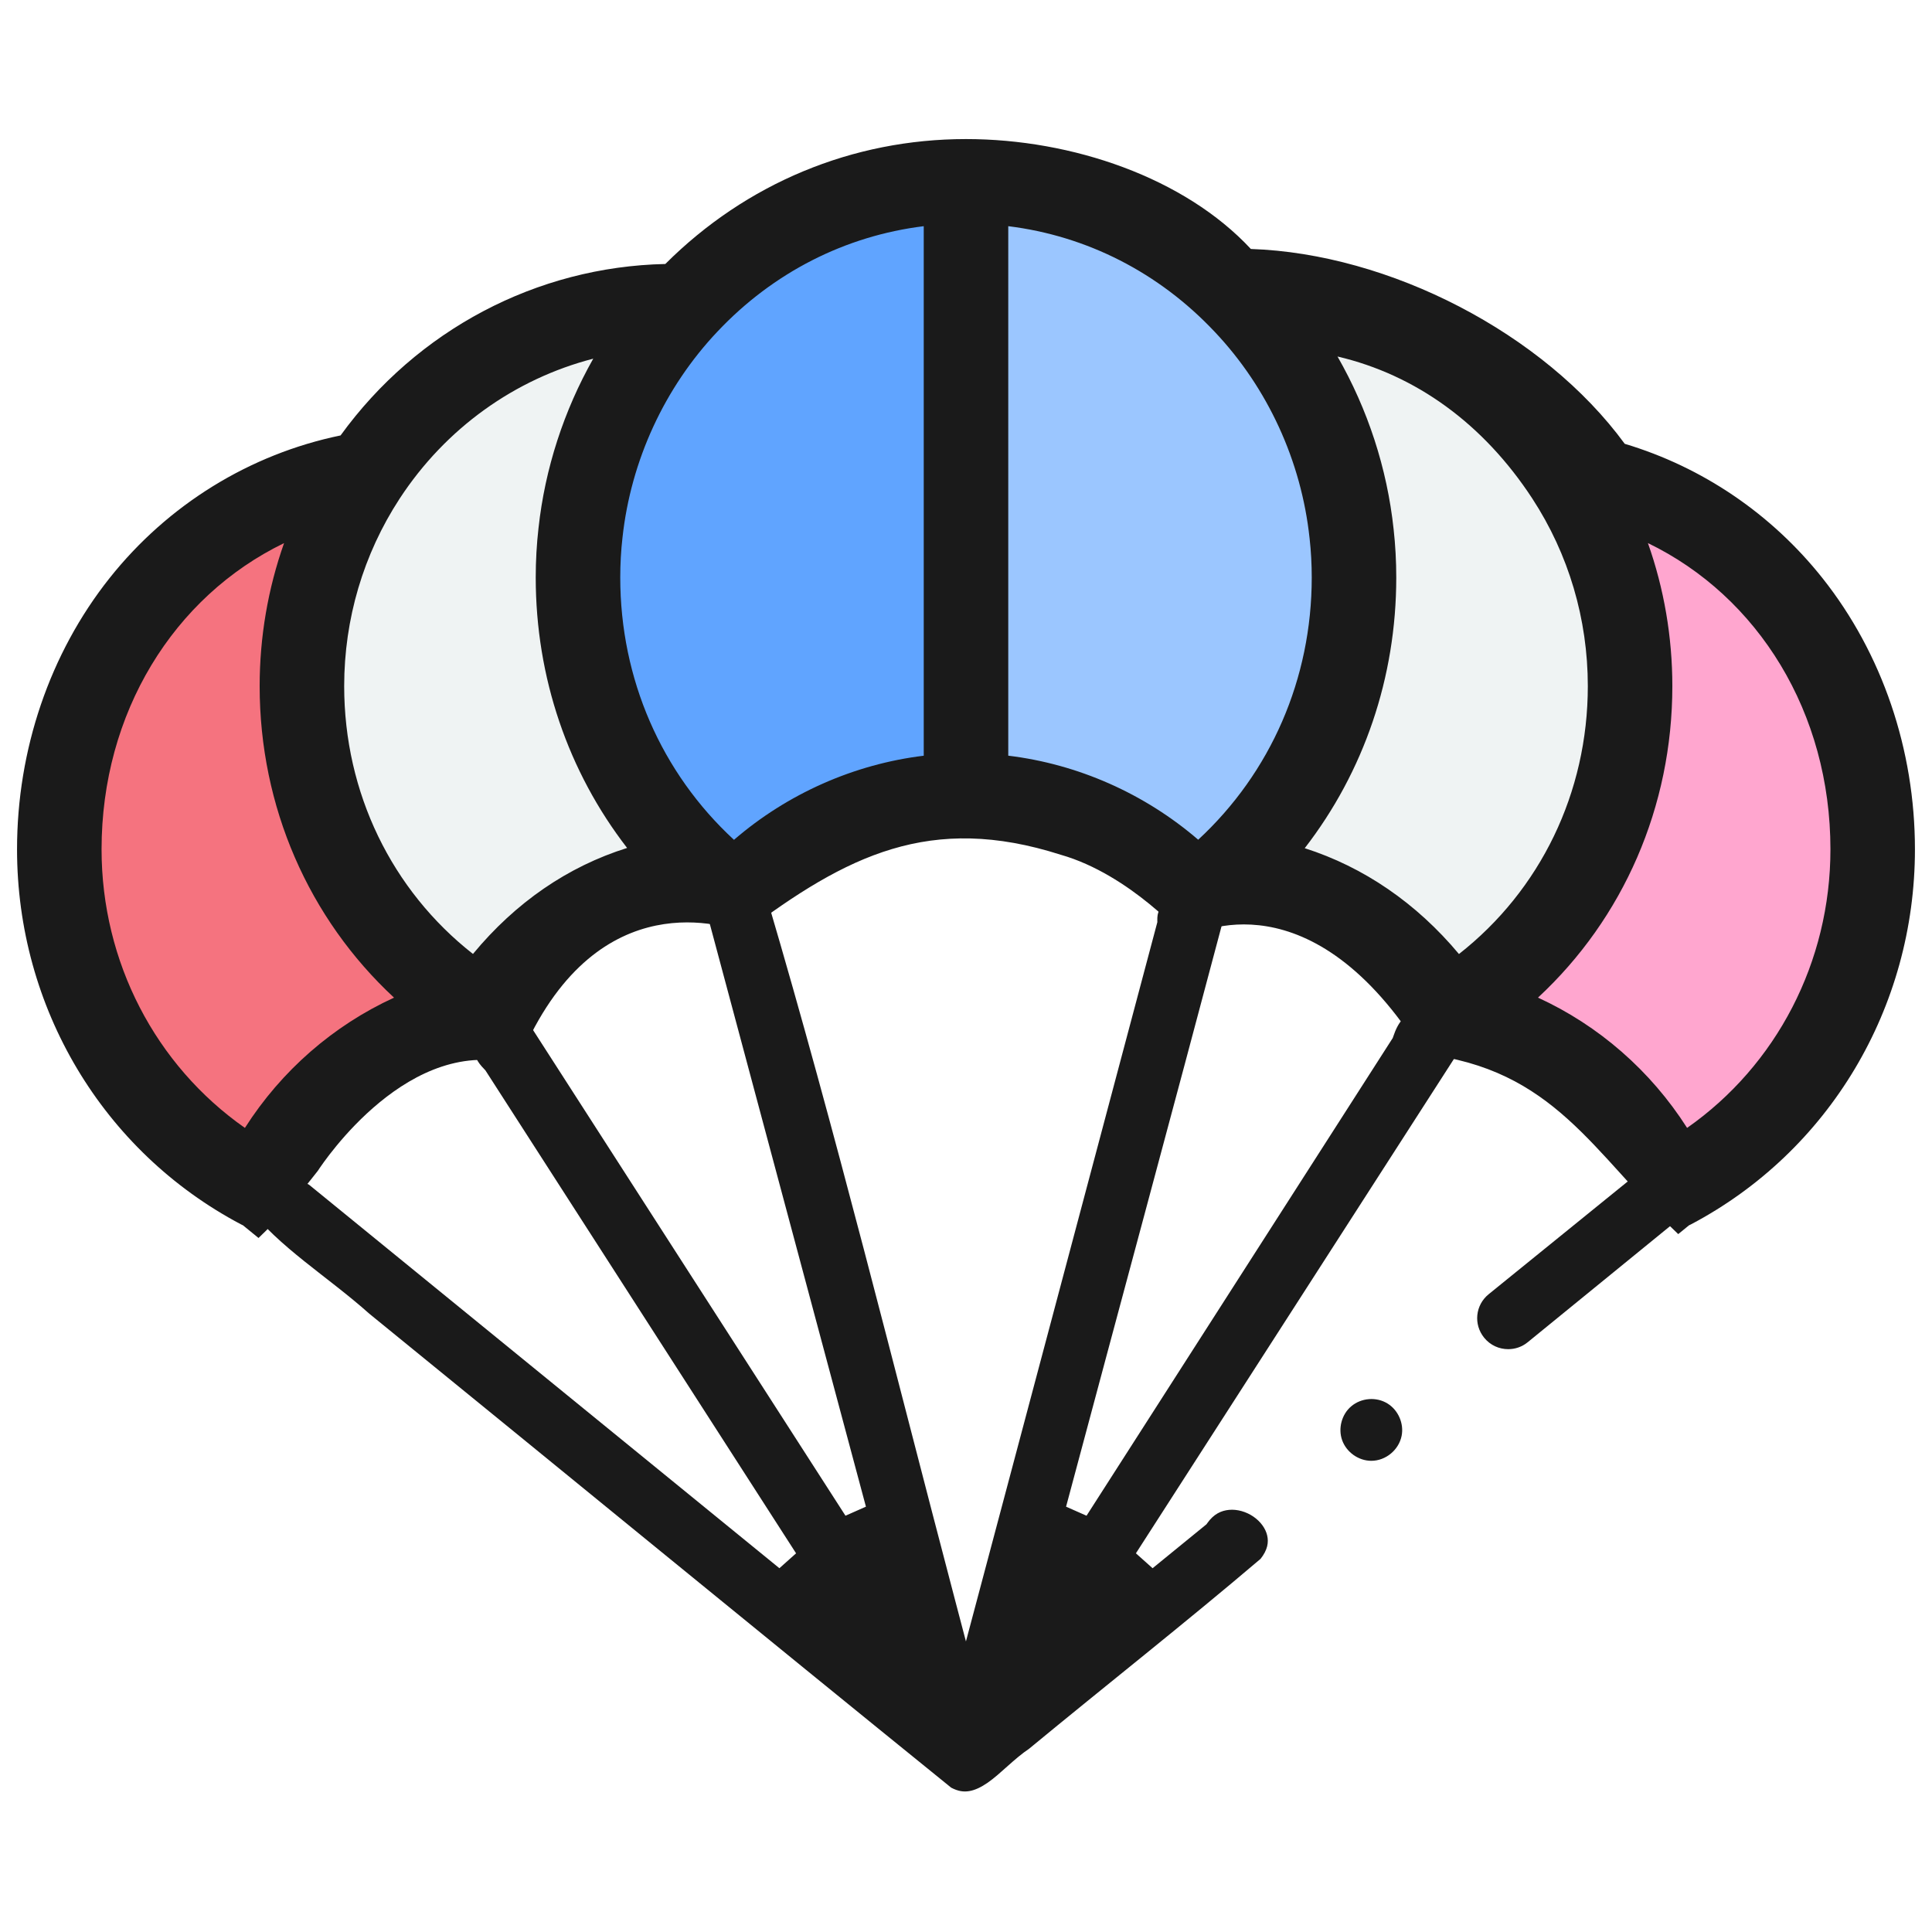
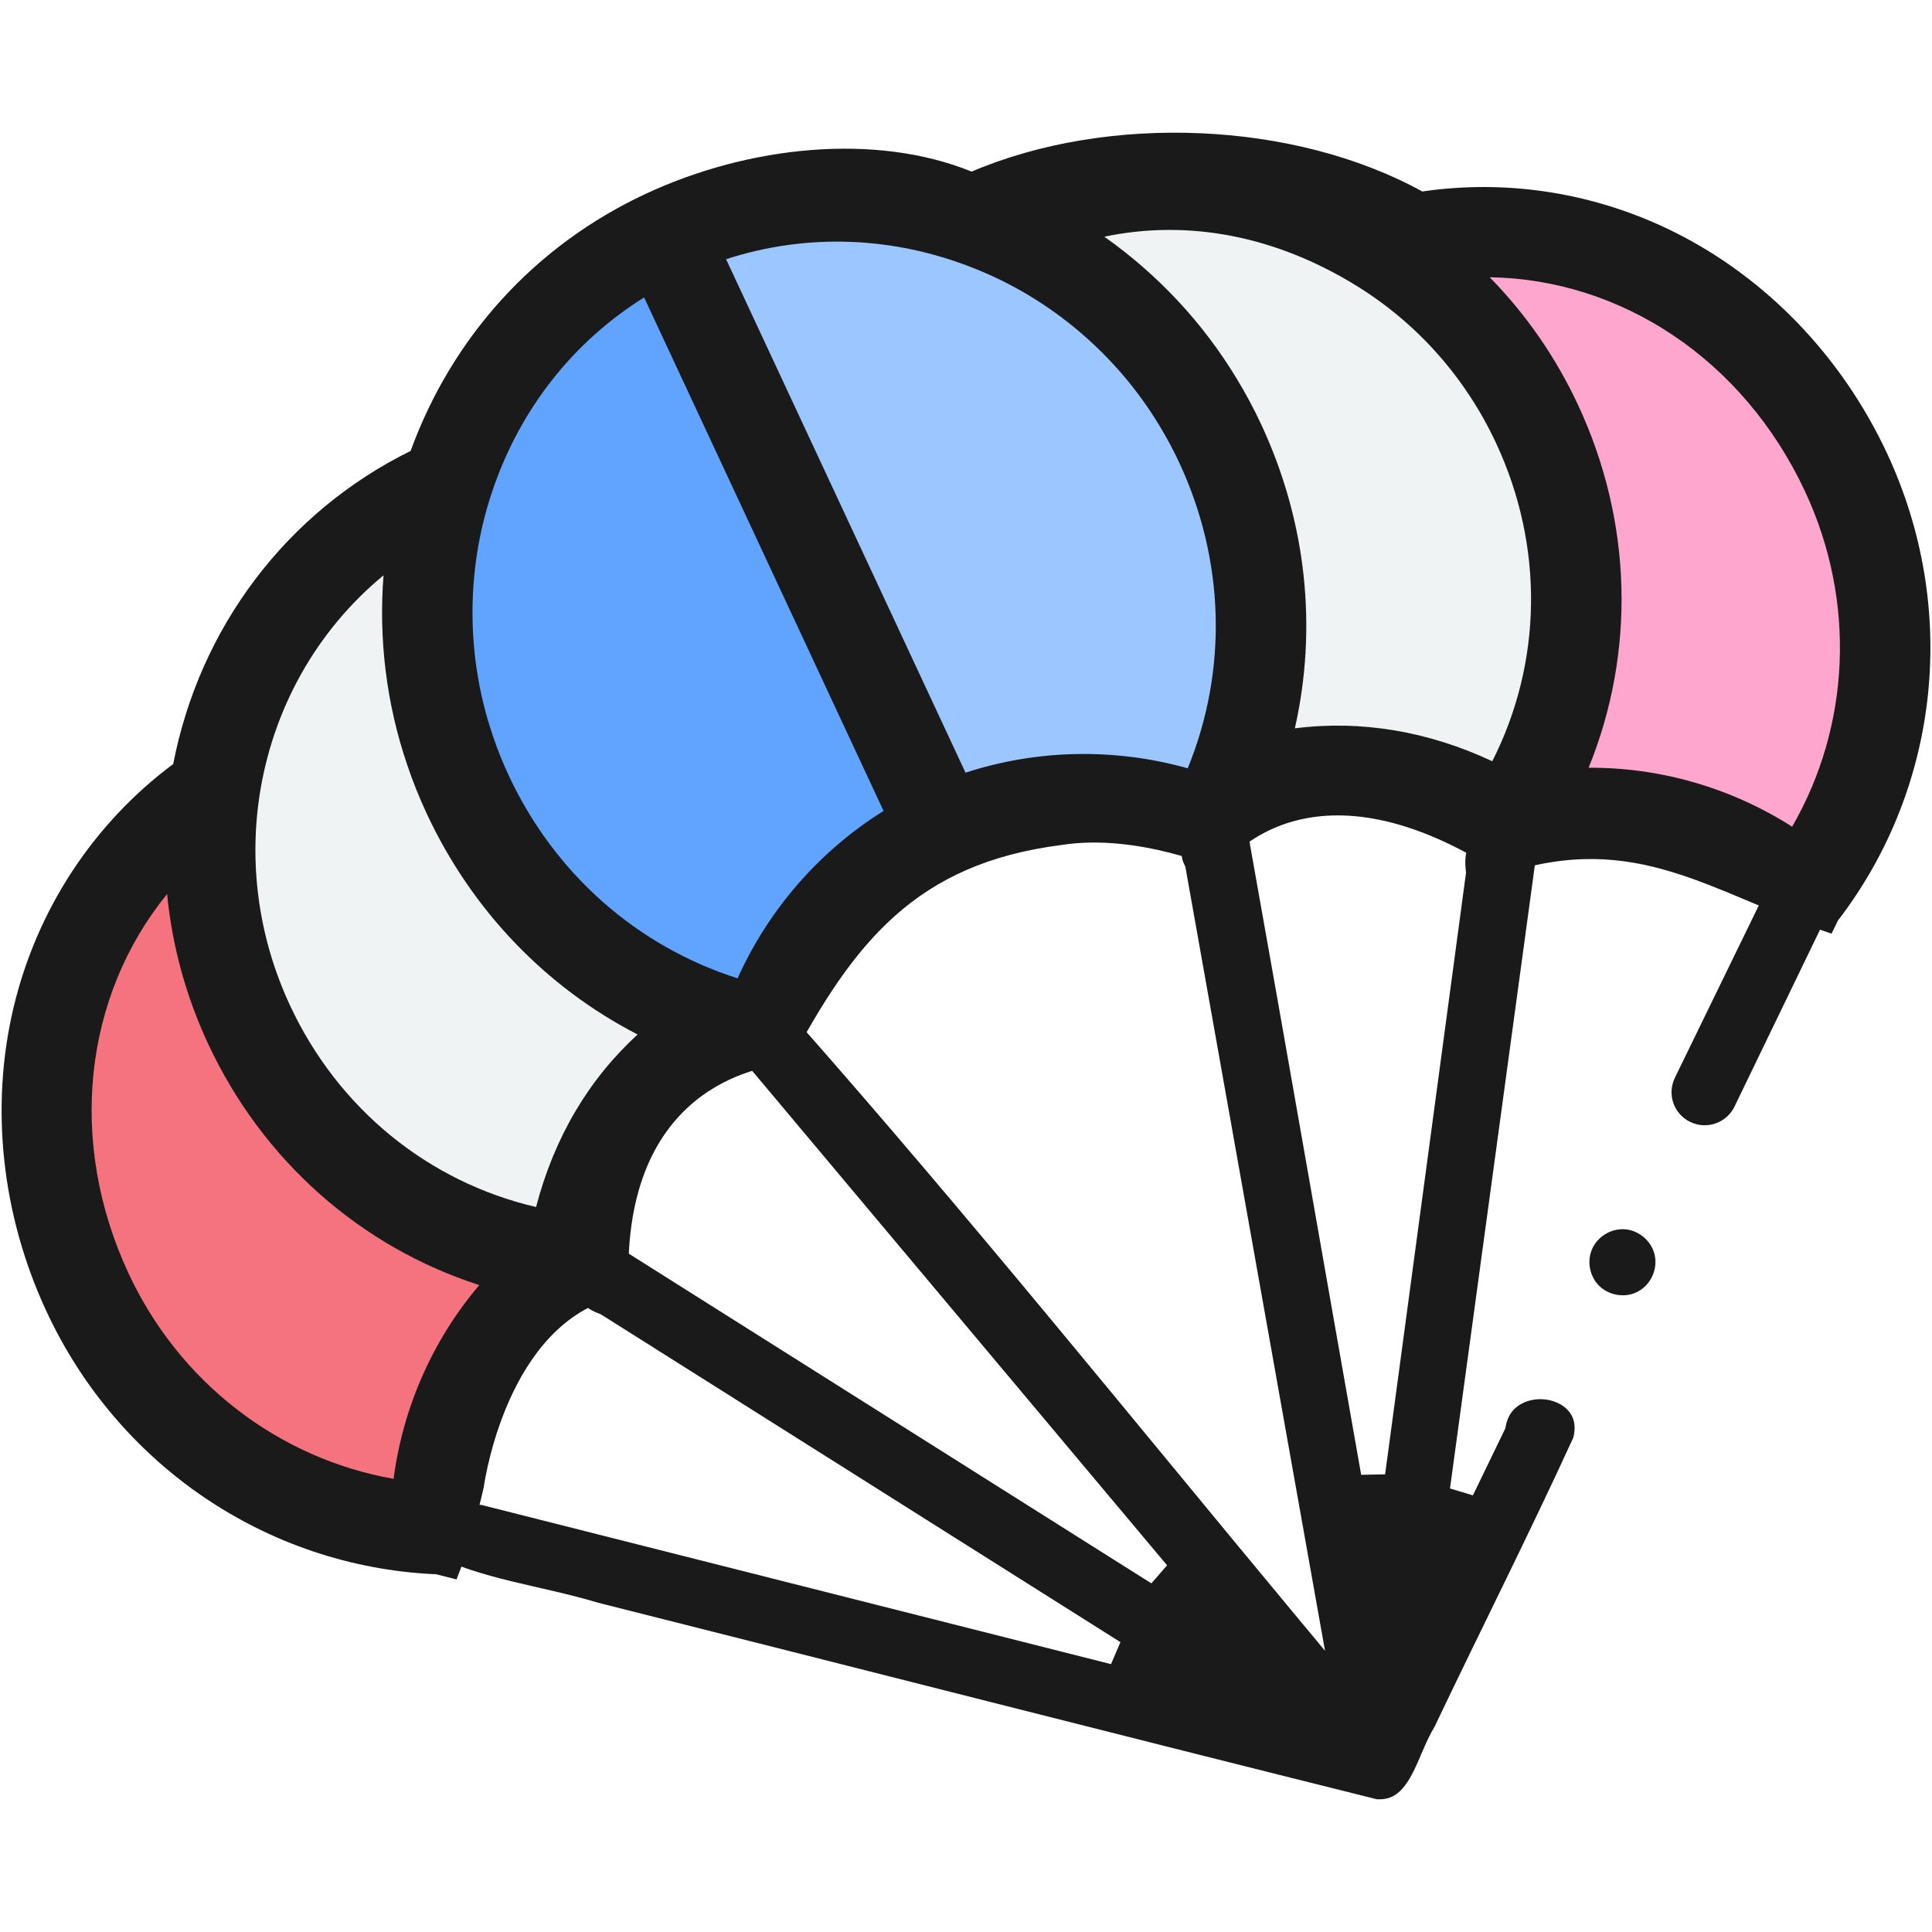
<svg xmlns="http://www.w3.org/2000/svg" xmlns:xlink="http://www.w3.org/1999/xlink" height="512pt" viewBox="0 0 512 512" width="512pt" version="1.1" id="svg11">
  <defs id="defs11">
    <linearGradient id="linearGradient26">
      <stop style="stop-color:#404040;stop-opacity:1;" offset="0.578" id="stop26" />
      <stop style="stop-color:#b6b6b6;stop-opacity:1;" offset="0.615" id="stop27" />
    </linearGradient>
-     <linearGradient xlink:href="#linearGradient26" id="linearGradient27" x1="255.998" y1="5.876" x2="255.998" y2="508.839" gradientUnits="userSpaceOnUse" />
+     <linearGradient xlink:href="#linearGradient26" id="linearGradient27" x1="255.998" y1="5.876" x2="255.998" y2="508.839" gradientUnits="userSpaceOnUse" gradientTransform="matrix(0.9697493,-0.4522015,0.4522015,0.9697493,-93.80425,131.3928)" />
  </defs>
-   <path d="m 94.309,126.006 c -45.977,8.553 -78.592,49.661 -78.592,99.072 0,38.959 21.669,72.726 53.362,89.478 10.946,-23.59 32.546,-41.016 58.441,-45.846 0.109,-0.179 -2.017,-0.337 -1.881,-0.521" fill="#f5737f" id="path1" style="stroke-width:1.12" />
-   <path d="m 385.264,268.189 c 0.14,0.179 -0.871,0.341 -0.757,0.521 25.896,4.83 47.469,22.256 58.419,45.846 31.71,-16.752 53.358,-50.518 53.358,-89.478 0,-49.411 -32.585,-90.519 -78.566,-99.072" fill="#ffa6cf" id="path2" style="stroke-width:1.12" />
-   <g fill="#eff3f3" id="g7" transform="matrix(1.12,0,0,1.12,-30.71977,-29.4463)">
+   <path d="m 54.632,210.941 c -40.718,29.085 -53.758,83.698 -31.415,131.615 17.617,37.781 53.901,60.727 92.21,62.64 -0.052,-27.826 13.014,-54.492 35.942,-70.886 0.025,-0.223 -2.108,0.585 -2.06,0.346" fill="#f5737f" id="path1" style="stroke-width:1.198" />
+   <path d="m 401.081,217.252 c 0.217,0.111 -0.69,0.725 -0.499,0.847 27.296,-7.026 56.097,0.117 77.384,18.041 23.176,-30.584 28.899,-73.118 11.282,-110.899 -22.344,-47.917 -72.532,-73.046 -120.99,-60.547" fill="#ffa6cf" id="path2" style="stroke-width:1.198" />
+   <g fill="#eff3f3" id="g7" transform="matrix(1.086119,-0.5064657,0.5064657,1.086119,-136.9104,116.7288)">
    <path d="m 186.941,98.727 c -30.57,0 -57.516,15.902 -73.316,40.07 -9.312,14.27 -14.758,31.398 -14.758,49.84 0,32.73 17.129,61.367 42.73,77.109 11.934,-17.996 29.504,-30.316 51.973,-32.117" id="path6" />
    <path d="m 318.152,233.605 c 22.57,1.723 40.25,14.07 52.254,32.141 25.598,-15.738 42.727,-44.379 42.727,-77.109 0,-18.441 -5.441,-35.57 -14.754,-49.84 C 382.578,114.633 357.637,98.73 327.062,98.73" id="path7" />
  </g>
-   <path d="m 182.001,80.169 c -15.343,16.214 -25.598,37.459 -28.166,61.062 -0.446,3.881 -0.661,7.809 -0.661,11.812 0,34.282 16.096,64.706 40.994,83.86 0.446,0.048 0.866,0.144 1.291,0.214 1.299,-1.369 2.638,-2.708 4.025,-3.977 13.387,-12.447 30.726,-20.519 49.879,-22.076 2.183,-0.158 4.41,-0.254 6.637,-0.254 V 48.052 c -29.059,0 -55.313,12.307 -73.999,32.117 z m 0,0" fill="#60a4ff" id="path8" style="stroke-width:1.12;fill:#60a4ff;fill-opacity:1" />
-   <path d="m 358.191,141.463 c -2.52,-23.669 -12.775,-44.984 -28.14,-61.224 C 311.366,60.381 285.085,48.052 256,48.052 V 210.811 h 0.026 c 2.354,0 4.681,0.096 6.991,0.28 19.171,1.627 36.514,9.791 49.879,22.33 1.295,1.199 2.542,2.45 3.763,3.741 0.354,-0.07 0.709,-0.136 1.085,-0.162 24.942,-19.176 41.081,-49.652 41.081,-83.956 0,-3.902 -0.21,-7.787 -0.634,-11.581 z m 0,0" fill="#9bc6ff" id="path9" style="stroke-width:1.12;fill:#9bc6ff;fill-opacity:1" />
-   <path id="path29" style="fill:url(#linearGradient27);stroke-width:1.12;fill-rule:nonzero" d="M 416.432 296.861 C 414.793 295.185 413.214 293.647 411.715 292.305 L 408.697 290.676 C 411.412 292.548 413.997 294.616 416.432 296.861 z " />
-   <g id="g29">
-     <path style="baseline-shift:baseline;display:inline;overflow:visible;vector-effect:none;enable-background:accumulate;stop-color:#000000;stop-opacity:1;opacity:1;fill:#1a1a1a" d="m 362.807,370.781 c 1.702,-0.128 3.44,0.256 4.926,1.18 l 0.002,0.002 c 2.822,1.752 4.365,5.303 3.709,8.557 -0.756,3.749 -4.211,6.609 -8.037,6.609 -3.376,0 -6.574,-2.266 -7.719,-5.445 -1.122,-3.128 -0.131,-6.869 2.408,-9.002 l 0.002,-0.002 0.002,-0.002 c 1.34,-1.129 3.005,-1.769 4.707,-1.896 z" id="path41" />
-     <path style="baseline-shift:baseline;display:inline;overflow:visible;vector-effect:none;enable-background:accumulate;stop-color:#000000;stop-opacity:1;opacity:1;fill:#1a1a1a" d="m 188.041,234.828 c 4.506,-0.345 11.754,1.545 15.412,3.908 18.064,61.275 33.365,123.399 49.646,185.293 l 2.885,10.965 2.916,-10.957 c 15.9,-59.748 31.799,-119.498 47.699,-179.246 l 0.111,-0.412 -0.01,-0.426 c -0.052,-2.303 0.609,-3.202 1.854,-4.021 1.245,-0.82 3.376,-1.306 5.762,-1.199 2.386,0.106 4.973,0.776 6.963,1.756 1.593,0.784 2.559,1.72 3.105,2.488 -13.827,52.099 -27.93,104.197 -41.865,156.309 l 5.424,2.395 c 26.985,-42.097 53.969,-84.196 80.953,-126.293 l 0.201,-0.312 0.117,-0.354 c 1.424,-4.253 3.158,-5.679 5.182,-6.076 1.907,-0.374 4.886,0.482 8.432,2.785 0.693,1.79 1.533,3.54 2.18,5.037 0.796,1.843 0.891,3.093 0.789,3.404 l -84.77,131.773 4.42,3.949 14.291,-11.652 0.234,-0.332 c 1.674,-2.361 3.624,-3.284 5.766,-3.482 2.141,-0.198 4.506,0.483 6.4,1.773 1.895,1.291 3.247,3.13 3.678,5.012 0.422,1.844 0.12,3.824 -1.752,6.197 -20.12,17.119 -40.98,33.515 -61.463,50.422 l 0.248,-0.184 c -4.121,2.742 -7.64,6.685 -11.09,9.076 -1.725,1.196 -3.359,1.98 -4.889,2.234 -1.485,0.247 -2.937,0.069 -4.795,-0.906 C 200.575,432.039 149.308,390.004 97.885,348.158 86.693,338.167 73.918,330.592 65.479,319.525 l -0.07,-0.092 -0.076,-0.086 c -3.362,-3.767 -3.738,-6.018 -3.617,-6.551 0.06,-0.267 0.132,-0.421 0.604,-0.744 0.471,-0.323 1.347,-0.685 2.504,-0.914 4.587,-0.907 13.144,0.632 17.062,2.814 41.554,33.88 83.11,67.76 124.664,101.641 l 4.418,-3.947 c -27.392,-42.583 -54.783,-85.167 -82.176,-127.75 l -0.17,-0.262 -0.219,-0.223 c -2.26,-2.29 -2.506,-3.614 -2.393,-4.393 0.113,-0.779 0.824,-1.822 2.504,-2.951 2.898,-1.948 7.848,-3.414 11.896,-4.422 27.883,43.346 55.767,86.691 83.65,130.037 l 5.42,-2.4 C 216.365,350.396 200.241,290.075 187.123,241.184 l -0.164,-0.607 -0.393,-0.49 c -1.191,-1.487 -1.782,-2.653 -1.984,-3.338 -0.202,-0.685 -0.101,-0.767 -0.074,-0.818 0.054,-0.102 1.145,-0.919 3.533,-1.102 z" id="path40" />
-     <path style="baseline-shift:baseline;display:inline;overflow:visible;vector-effect:none;enable-background:accumulate;stop-color:#000000;stop-opacity:1;opacity:1;fill:#1a1a1a" d="m 439.822,310.348 c 2.203,-0.097 4.538,0.022 6.359,0.418 1.822,0.395 2.964,1.11 3.271,1.527 0.02,0.028 0.391,2.058 -0.688,4.682 -1.079,2.624 -3.184,5.611 -5.867,7.713 l -0.023,0.018 -38.01,30.992 c -1.53,1.25 -3.348,1.844 -5.172,1.844 -2.387,0 -4.731,-1.013 -6.363,-3.016 -2.883,-3.539 -2.364,-8.652 1.176,-11.539 l 39.143,-31.738 c 0.203,-0.068 0.235,-0.095 0.549,-0.172 1.319,-0.322 3.422,-0.632 5.625,-0.729 z" id="path42" />
+   <path d="m 118.944,126.836 c -7.547,22.661 -7.885,47.901 0.298,71.952 1.322,3.965 2.891,7.872 4.701,11.754 15.503,33.245 44.869,55.47 77.675,62.786 0.454,-0.155 0.905,-0.252 1.349,-0.376 0.641,-1.916 1.334,-3.819 2.105,-5.677 7.354,-18.124 20.518,-33.792 38.388,-43.964 2.046,-1.14 4.162,-2.24 6.321,-3.247 L 176.181,62.228 c -28.18,13.14 -48.075,36.947 -57.237,64.608 z m 0,0" fill="#60a4ff" id="path8" style="fill:#60a4ff;fill-opacity:1;stroke-width:1.198" />
+   <path d="M 317.522,106.602 C 304.375,84.789 284.791,68.756 262.547,59.955 235.447,49.147 204.386,49.076 176.181,62.228 l 73.6,157.835 0.025,-0.012 c 2.283,-1.064 4.583,-2.024 6.906,-2.89 19.327,-7.091 39.837,-7.017 58.468,-0.901 1.798,0.577 3.573,1.226 5.34,1.926 0.312,-0.228 0.626,-0.452 0.979,-0.648 15.516,-29.874 17.386,-66.727 1.873,-99.994 -1.765,-3.784 -3.725,-7.457 -5.852,-10.943 z m 0,0" fill="#9bc6ff" id="path9" style="fill:#9bc6ff;fill-opacity:1;stroke-width:1.198" />
+   <path id="path29" style="fill:url(#linearGradient27);fill-rule:nonzero;stroke-width:1.198" d="m 444.271,230.962 c -2.347,-0.884 -4.574,-1.662 -6.634,-2.285 l -3.663,-0.215 c 3.479,0.588 6.921,1.424 10.297,2.5 z" />
+   <g id="g29" transform="matrix(0.9697493,-0.4522015,0.4522015,0.9697493,-93.80425,131.3928)">
+     <path style="baseline-shift:baseline;display:inline;overflow:visible;opacity:1;vector-effect:none;fill:#1a1a1a;enable-background:accumulate;stop-color:#000000;stop-opacity:1" d="m 362.807,370.781 c 1.702,-0.128 3.44,0.256 4.926,1.18 l 0.002,0.002 c 2.822,1.752 4.365,5.303 3.709,8.557 -0.756,3.749 -4.211,6.609 -8.037,6.609 -3.376,0 -6.574,-2.266 -7.719,-5.445 -1.122,-3.128 -0.131,-6.869 2.408,-9.002 l 0.002,-0.002 0.002,-0.002 c 1.34,-1.129 3.005,-1.769 4.707,-1.896 z" id="path41" />
+     <path style="baseline-shift:baseline;display:inline;overflow:visible;opacity:1;vector-effect:none;fill:#1a1a1a;enable-background:accumulate;stop-color:#000000;stop-opacity:1" d="m 188.041,234.828 c 4.506,-0.345 11.754,1.545 15.412,3.908 18.064,61.275 33.365,123.399 49.646,185.293 l 2.885,10.965 2.916,-10.957 c 15.9,-59.748 31.799,-119.498 47.699,-179.246 l 0.111,-0.412 -0.01,-0.426 c -0.052,-2.303 0.609,-3.202 1.854,-4.021 1.245,-0.82 3.376,-1.306 5.762,-1.199 2.386,0.106 4.973,0.776 6.963,1.756 1.593,0.784 2.559,1.72 3.105,2.488 -13.827,52.099 -27.93,104.197 -41.865,156.309 l 5.424,2.395 c 26.985,-42.097 53.969,-84.196 80.953,-126.293 l 0.201,-0.312 0.117,-0.354 c 1.424,-4.253 3.158,-5.679 5.182,-6.076 1.907,-0.374 4.886,0.482 8.432,2.785 0.693,1.79 1.533,3.54 2.18,5.037 0.796,1.843 0.891,3.093 0.789,3.404 l -84.77,131.773 4.42,3.949 14.291,-11.652 0.234,-0.332 c 1.674,-2.361 3.624,-3.284 5.766,-3.482 2.141,-0.198 4.506,0.483 6.4,1.773 1.895,1.291 3.247,3.13 3.678,5.012 0.422,1.844 0.12,3.824 -1.752,6.197 -20.12,17.119 -40.98,33.515 -61.463,50.422 l 0.248,-0.184 c -4.121,2.742 -7.64,6.685 -11.09,9.076 -1.725,1.196 -3.359,1.98 -4.889,2.234 -1.485,0.247 -2.937,0.069 -4.795,-0.906 C 200.575,432.039 149.308,390.004 97.885,348.158 86.693,338.167 73.918,330.592 65.479,319.525 l -0.07,-0.092 -0.076,-0.086 c -3.362,-3.767 -3.738,-6.018 -3.617,-6.551 0.06,-0.267 0.132,-0.421 0.604,-0.744 0.471,-0.323 1.347,-0.685 2.504,-0.914 4.587,-0.907 13.144,0.632 17.062,2.814 41.554,33.88 83.11,67.76 124.664,101.641 l 4.418,-3.947 c -27.392,-42.583 -54.783,-85.167 -82.176,-127.75 l -0.17,-0.262 -0.219,-0.223 c -2.26,-2.29 -2.506,-3.614 -2.393,-4.393 0.113,-0.779 0.824,-1.822 2.504,-2.951 2.898,-1.948 7.848,-3.414 11.896,-4.422 27.883,43.346 55.767,86.691 83.65,130.037 l 5.42,-2.4 C 216.365,350.396 200.241,290.075 187.123,241.184 l -0.164,-0.607 -0.393,-0.49 c -1.191,-1.487 -1.782,-2.653 -1.984,-3.338 -0.202,-0.685 -0.101,-0.767 -0.074,-0.818 0.054,-0.102 1.145,-0.919 3.533,-1.102 z" id="path40" />
+     <path style="baseline-shift:baseline;display:inline;overflow:visible;opacity:1;vector-effect:none;fill:#1a1a1a;enable-background:accumulate;stop-color:#000000;stop-opacity:1" d="m 439.822,310.348 c 2.203,-0.097 4.538,0.022 6.359,0.418 1.822,0.395 2.964,1.11 3.271,1.527 0.02,0.028 0.391,2.058 -0.688,4.682 -1.079,2.624 -3.184,5.611 -5.867,7.713 l -0.023,0.018 -38.01,30.992 c -1.53,1.25 -3.348,1.844 -5.172,1.844 -2.387,0 -4.731,-1.013 -6.363,-3.016 -2.883,-3.539 -2.364,-8.652 1.176,-11.539 l 39.143,-31.738 c 0.203,-0.068 0.235,-0.095 0.549,-0.172 1.319,-0.322 3.422,-0.632 5.625,-0.729 z" id="path42" />
  </g>
-   <path id="path27" style="fill:#1a1a1a;fill-rule:nonzero;stroke-width:1.12" d="m 256,36.853 c -30.131,0 -58.288,11.734 -79.682,33.105 -34.151,0.731 -65.818,17.501 -86.061,45.435 -24.098,4.974 -45.788,18.361 -61.263,37.865 -15.785,19.902 -24.479,45.404 -24.479,71.82 0,41.961 22.732,80.04 59.329,99.378 0.184,0.096 0.369,0.189 0.557,0.272 l 4.11,3.352 c 5.727,-5.396 10.982,-11.747 15.724,-17.812 1.7,-2.605 24.479,-36.511 52.785,-28.047 19.14,-47.636 53.085,-37.771 60.188,-35.088 27.185,-20.498 49.384,-31.646 83.892,-20.616 18.43,5.257 33.098,22.085 33.098,22.085 3.225,-1.781 33.413,-16.709 62.89,30.68 34.842,3.998 45.001,26.242 67.66,47.767 l 2.842,-2.316 c 0.193,-0.087 0.38,-0.181 0.564,-0.277 36.592,-19.324 59.325,-57.404 59.325,-99.378 0,-26.416 -8.688,-51.918 -24.464,-71.815 C 469.461,136.165 451.121,123.766 430.572,117.615 409.125,88.29 368.189,67.2 331.491,65.981 313.965,47.133 284.21,36.853 256,36.853 Z m -11.2,23.087 V 200.272 c -18.498,2.249 -36.138,10.076 -50.287,22.291 -19.254,-17.762 -30.139,-42.652 -30.139,-69.519 0,-3.592 0.197,-7.136 0.595,-10.601 2.218,-20.388 11.157,-39.769 25.166,-54.574 l 0.013,-0.012 c 14.774,-15.667 33.871,-25.353 54.652,-27.917 z m 22.4,0 c 20.807,2.568 39.922,12.275 54.713,27.999 14.035,14.831 22.964,34.262 25.138,54.71 l 0.009,0.06 c 0.376,3.356 0.565,6.834 0.565,10.334 0,26.836 -10.869,51.712 -30.088,69.492 -14.21,-12.224 -31.827,-20.029 -50.338,-22.273 z m 87.255,34.54 c 20.729,4.847 38.652,17.799 51.628,37.648 9.621,14.739 14.706,31.924 14.706,49.699 0,28.249 -12.6,54.111 -34.151,71.002 -11.257,-13.488 -25.231,-23.053 -40.872,-28.049 15.641,-20.208 24.259,-45.206 24.259,-71.736 0,-4.323 -0.236,-8.623 -0.7,-12.788 -1.724,-16.157 -6.859,-31.798 -14.87,-45.776 z m -197.238,0.57 c -7.783,13.768 -12.788,29.107 -14.508,44.905 -0.486,4.244 -0.735,8.649 -0.735,13.09 0,26.512 8.607,51.484 24.217,71.67 -15.719,4.935 -29.541,14.425 -40.85,28.093 -21.538,-16.888 -34.129,-42.74 -34.129,-70.98 0,-17.767 5.083,-34.955 14.7,-49.69 12.219,-18.686 30.564,-31.728 51.306,-37.087 z m 279.501,48.873 c 29.291,14.193 48.366,44.987 48.366,81.155 0,29.872 -14.316,57.256 -37.985,73.828 -9.673,-15.181 -23.449,-27.159 -39.514,-34.526 22.592,-20.974 35.603,-50.545 35.603,-82.553 0,-13.042 -2.205,-25.834 -6.47,-37.904 z m -361.44,0.009 c -4.261,12.071 -6.467,24.858 -6.467,37.896 0,32.012 13.012,61.582 35.613,82.56 -16.069,7.363 -29.851,19.342 -39.52,34.519 -23.673,-16.581 -37.988,-43.964 -37.988,-73.828 0,-36.159 19.076,-66.945 48.362,-81.146 z" />
+   <path id="path27" style="fill:#1a1a1a;fill-rule:nonzero;stroke-width:1.198" d="M 171.117,51.367 C 141.898,64.992 119.898,89.103 108.816,119.503 76.028,135.655 52.903,166.237 45.904,202.48 24.785,218.201 9.804,240.992 3.617,266.903 c -6.308,26.438 -3.207,55.1 8.739,80.717 18.975,40.691 58.239,67.34 102.473,69.543 0.222,0.011 0.443,0.017 0.663,0.013 l 5.502,1.391 c 3.114,-7.822 5.338,-16.358 7.193,-24.384 0.471,-3.295 7.228,-46.475 38.505,-51.068 -2.98,-54.85 34.399,-60.634 42.501,-61.243 17.094,-32.171 33.58,-53.02 72.031,-57.929 20.25,-3.236 42.084,6.45 42.084,6.45 2.322,-3.186 24.847,-31.313 74.861,1.312 35.596,-11.878 55.506,5.099 87.214,15.727 l 1.709,-3.531 c 0.147,-0.172 0.287,-0.347 0.422,-0.523 26.747,-35.287 31.572,-82.494 12.591,-123.198 C 488.158,94.562 468.201,73.76 443.904,61.599 423.029,51.147 399.638,47.418 376.928,50.745 342.87,32.005 293.635,30.065 257.496,45.477 231.977,35.125 198.473,38.61 171.117,51.367 Z m -0.421,27.454 63.458,136.087 c -16.921,10.545 -30.489,26.112 -38.686,44.356 -26.704,-8.518 -48.515,-27.732 -60.664,-53.787 -1.624,-3.483 -3.036,-7.009 -4.217,-10.549 -7.068,-20.774 -7.164,-43.611 -0.274,-64.303 l 0.007,-0.017 c 7.243,-21.874 21.381,-39.903 40.374,-51.786 z m 21.723,-10.129 c 21.339,-6.919 44.265,-6.149 65.719,2.411 20.317,8.036 37.762,22.841 49.118,41.688 l 0.036,0.054 c 1.882,3.084 3.639,6.372 5.222,9.766 12.135,26.024 12.845,55.063 2.247,80.996 -19.308,-5.428 -39.921,-5.03 -58.887,1.164 z m 100.234,-5.962 c 22.294,-4.673 45.531,-0.218 67.091,13.163 15.995,9.943 28.697,24.308 36.735,41.546 12.774,27.395 12.25,58.171 -1.011,84.298 -17.016,-7.99 -34.893,-10.946 -52.319,-8.718 6.029,-26.67 3.083,-54.809 -8.914,-80.536 -1.955,-4.192 -4.129,-8.255 -6.462,-12.085 C 318.795,85.508 306.742,72.662 292.653,62.729 Z M 101.639,152.473 c -1.322,16.871 0.76,34.009 6.237,50.107 1.448,4.335 3.198,8.72 5.206,13.026 11.989,25.71 31.628,46.035 55.894,58.551 -13.012,11.894 -22.124,27.347 -26.911,45.715 -28.523,-6.637 -52.424,-26.014 -65.194,-53.4 -8.034,-17.229 -10.877,-36.197 -8.215,-54.834 3.4,-23.646 15.292,-44.589 32.983,-59.166 z M 394.785,73.477 c 34.822,0.518 67.246,21.755 83.602,56.829 13.508,28.969 12.008,61.997 -3.451,88.772 -16.245,-10.348 -35.021,-15.734 -53.932,-15.614 12.425,-30.556 11.669,-65.116 -2.804,-96.155 C 412.302,94.661 404.38,83.253 394.785,73.477 Z M 44.283,236.929 c 1.326,13.632 4.969,27.031 10.865,39.674 14.476,31.044 40.466,53.835 71.87,63.958 -12.254,14.407 -20.202,32.256 -22.715,51.346 C 73.847,386.532 47.583,366.451 34.079,337.49 17.727,302.425 22.304,263.944 44.283,236.929 Z" />
</svg>
